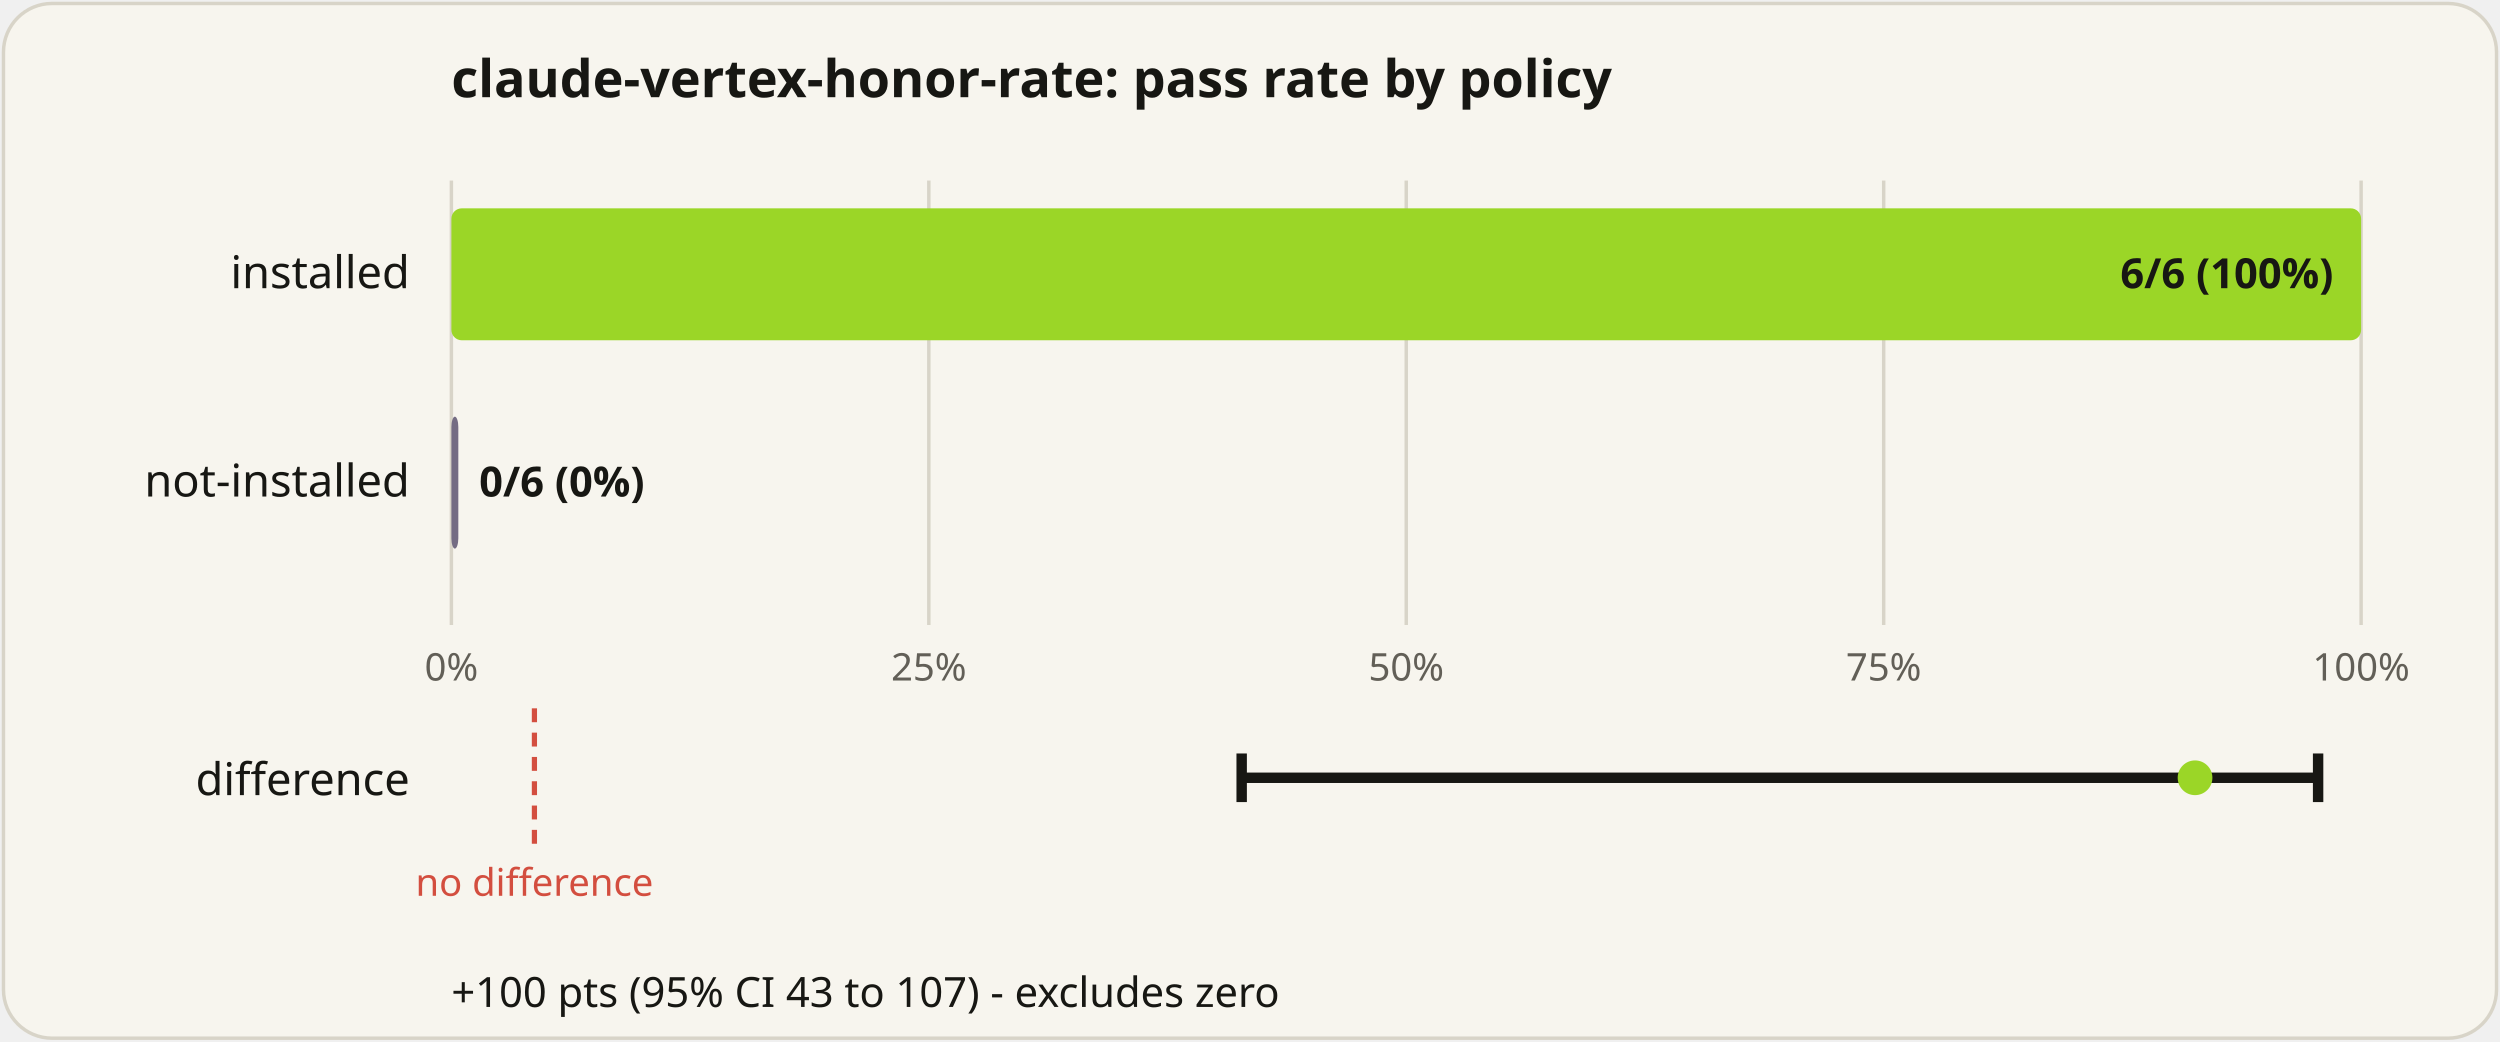
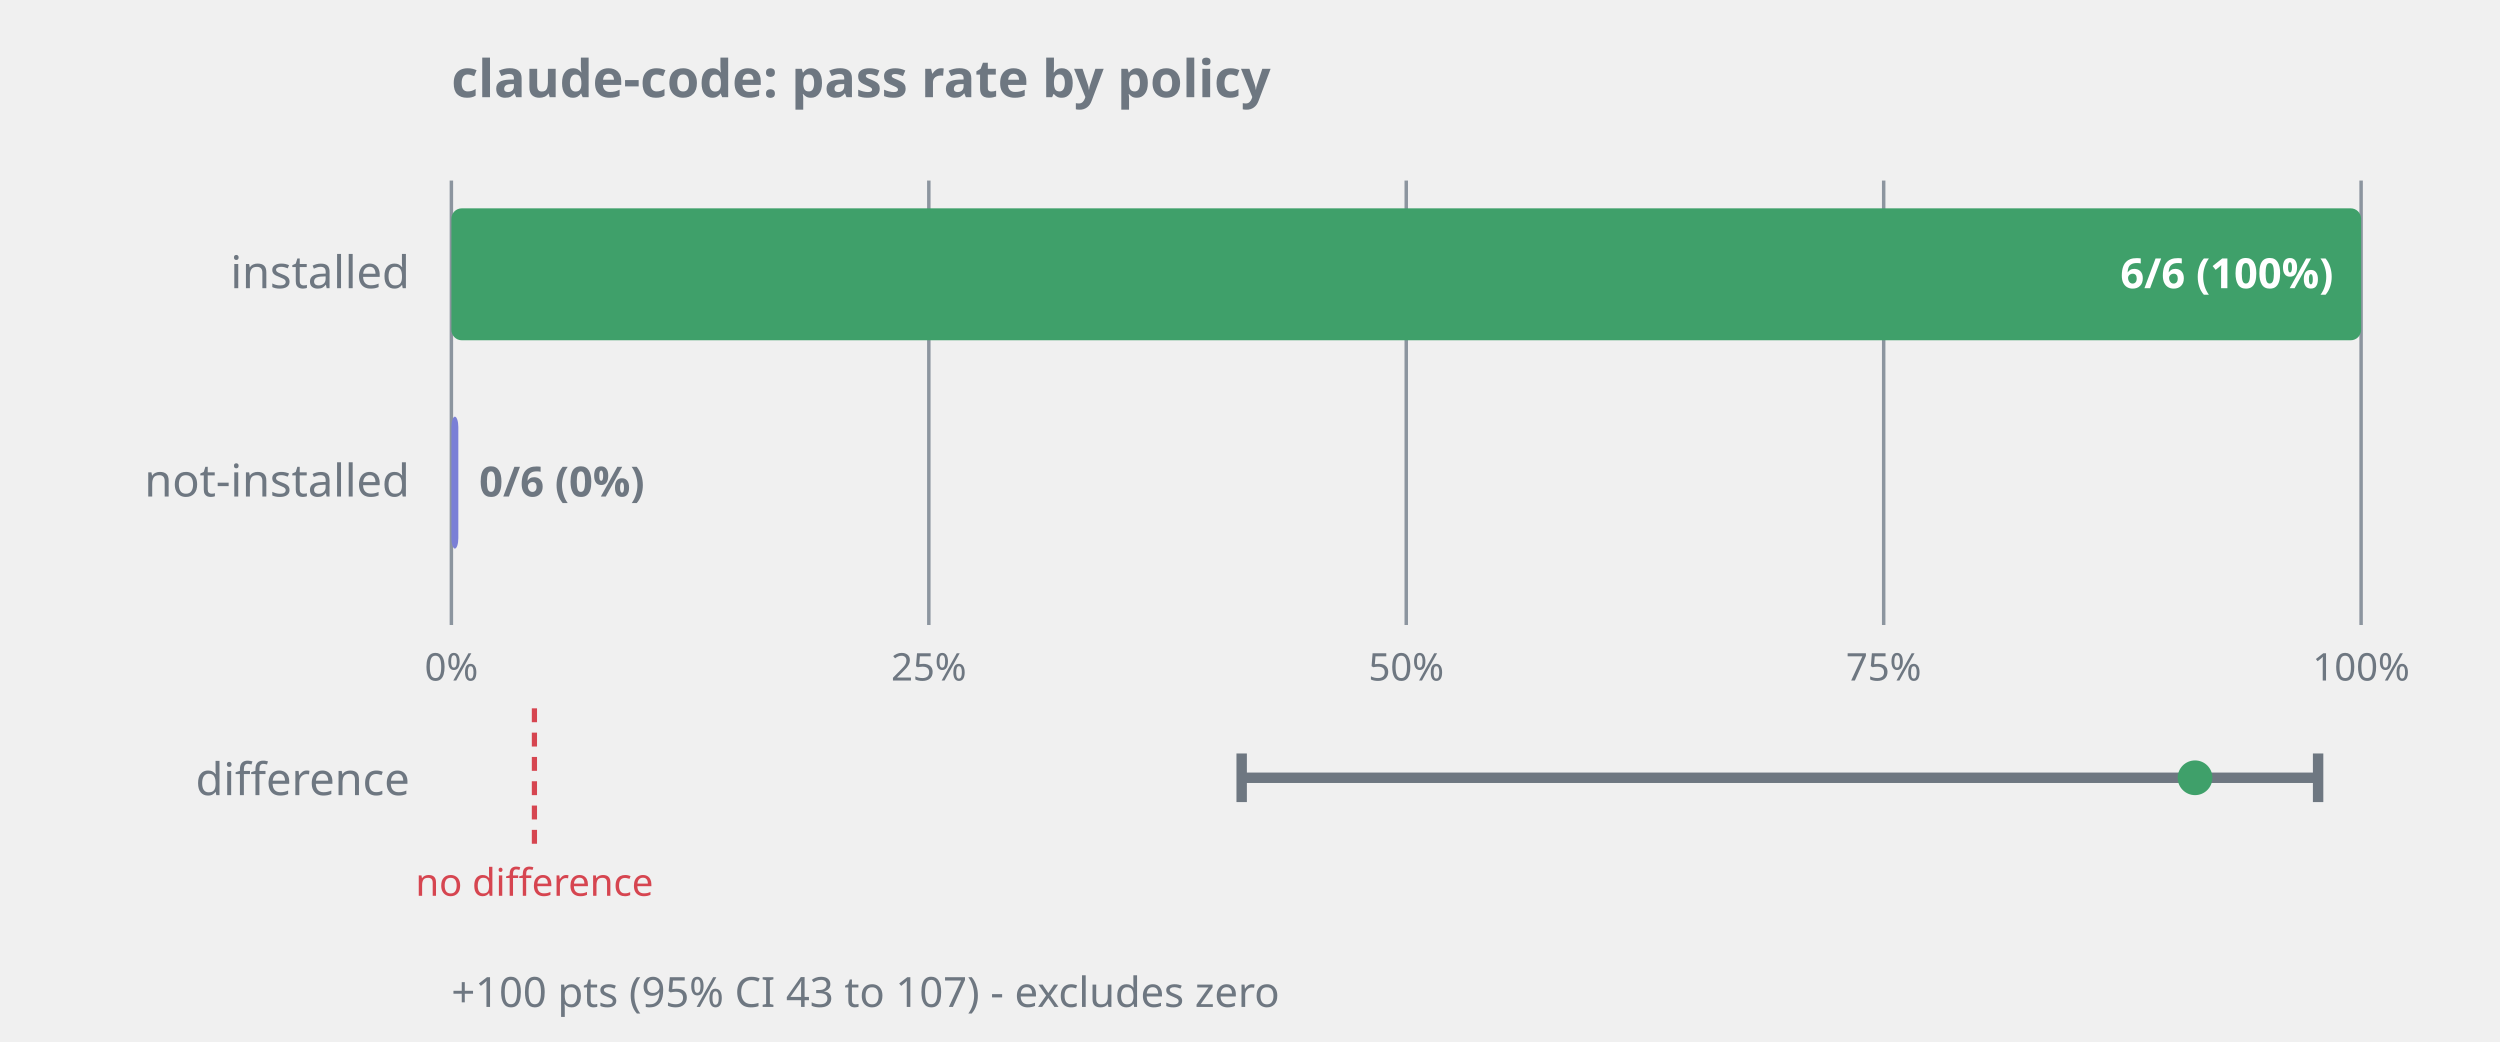
<svg xmlns="http://www.w3.org/2000/svg" viewBox="0 0 720 300" width="720" height="300" role="img" aria-label="Pass rate by policy with 95% confidence interval on the difference">
-   <rect x="1" y="1" width="718" height="298" rx="14" fill="#F7F5EE" stroke="#D8D4C8" />
-   <text x="130" y="28" font-family="system-ui,sans-serif" font-size="15" font-weight="600" fill="#171713">claude-vertex-honor-rate: pass rate by policy</text>
-   <line x1="130" y1="52" x2="130" y2="180" stroke="#D8D4C8" stroke-width="1" />
-   <text x="130" y="196" font-family="system-ui,sans-serif" font-size="11" fill="#625F57" text-anchor="middle">0%</text>
-   <line x1="267.5" y1="52" x2="267.5" y2="180" stroke="#D8D4C8" stroke-width="1" />
-   <text x="267.5" y="196" font-family="system-ui,sans-serif" font-size="11" fill="#625F57" text-anchor="middle">25%</text>
-   <line x1="405" y1="52" x2="405" y2="180" stroke="#D8D4C8" stroke-width="1" />
-   <text x="405" y="196" font-family="system-ui,sans-serif" font-size="11" fill="#625F57" text-anchor="middle">50%</text>
-   <line x1="542.5" y1="52" x2="542.5" y2="180" stroke="#D8D4C8" stroke-width="1" />
-   <text x="542.5" y="196" font-family="system-ui,sans-serif" font-size="11" fill="#625F57" text-anchor="middle">75%</text>
-   <line x1="680" y1="52" x2="680" y2="180" stroke="#D8D4C8" stroke-width="1" />
-   <text x="680" y="196" font-family="system-ui,sans-serif" font-size="11" fill="#625F57" text-anchor="middle">100%</text>
-   <text x="118" y="83" font-family="system-ui,sans-serif" font-size="13" fill="#171713" text-anchor="end">installed</text>
-   <rect x="130" y="60" width="550" height="38" fill="#9BD627" rx="3" />
-   <text x="672" y="83" font-family="system-ui,sans-serif" font-size="12" font-weight="600" fill="#171713" text-anchor="end">6/6 (100%)</text>
-   <text x="118" y="143" font-family="system-ui,sans-serif" font-size="13" fill="#171713" text-anchor="end">not-installed</text>
-   <rect x="130" y="120" width="2" height="38" fill="#746C83" rx="3" />
-   <text x="138" y="143" font-family="system-ui,sans-serif" font-size="12" font-weight="600" fill="#171713">0/6 (0%)</text>
-   <text x="118" y="229" font-family="system-ui,sans-serif" font-size="13" fill="#171713" text-anchor="end">difference</text>
-   <line x1="357.602" y1="224" x2="667.615" y2="224" stroke="#171713" stroke-width="3" />
-   <line x1="357.602" y1="217" x2="357.602" y2="231" stroke="#171713" stroke-width="3" />
-   <line x1="667.615" y1="217" x2="667.615" y2="231" stroke="#171713" stroke-width="3" />
-   <circle cx="632.174" cy="224" r="5" fill="#9BD627" />
-   <line x1="153.913" y1="204" x2="153.913" y2="244" stroke="#D34E3F" stroke-width="1.5" stroke-dasharray="4 3" />
-   <text x="153.913" y="258" font-family="system-ui,sans-serif" font-size="11" fill="#D34E3F" text-anchor="middle">no difference</text>
-   <text x="130" y="290" font-family="system-ui,sans-serif" font-size="12" fill="#171713">+100 pts (95% CI 43 to 107) - excludes zero</text>
+   <rect x="1" y="1" width="718" height="298" rx="14" fill="none" />
+   <text x="130" y="28" font-family="system-ui,sans-serif" font-size="15" font-weight="600" fill="#6e7781">claude-code: pass rate by policy</text>
+   <line x1="130" y1="52" x2="130" y2="180" stroke="#8c959f" stroke-width="1" />
+   <text x="130" y="196" font-family="system-ui,sans-serif" font-size="11" fill="#6e7781" text-anchor="middle">0%</text>
+   <line x1="267.5" y1="52" x2="267.5" y2="180" stroke="#8c959f" stroke-width="1" />
+   <text x="267.5" y="196" font-family="system-ui,sans-serif" font-size="11" fill="#6e7781" text-anchor="middle">25%</text>
+   <line x1="405" y1="52" x2="405" y2="180" stroke="#8c959f" stroke-width="1" />
+   <text x="405" y="196" font-family="system-ui,sans-serif" font-size="11" fill="#6e7781" text-anchor="middle">50%</text>
+   <line x1="542.5" y1="52" x2="542.5" y2="180" stroke="#8c959f" stroke-width="1" />
+   <text x="542.5" y="196" font-family="system-ui,sans-serif" font-size="11" fill="#6e7781" text-anchor="middle">75%</text>
+   <line x1="680" y1="52" x2="680" y2="180" stroke="#8c959f" stroke-width="1" />
+   <text x="680" y="196" font-family="system-ui,sans-serif" font-size="11" fill="#6e7781" text-anchor="middle">100%</text>
+   <text x="118" y="83" font-family="system-ui,sans-serif" font-size="13" fill="#6e7781" text-anchor="end">installed</text>
+   <rect x="130" y="60" width="550" height="38" fill="#3fa06a" rx="3" />
+   <text x="672" y="83" font-family="system-ui,sans-serif" font-size="12" font-weight="600" fill="#ffffff" text-anchor="end">6/6 (100%)</text>
+   <text x="118" y="143" font-family="system-ui,sans-serif" font-size="13" fill="#6e7781" text-anchor="end">not-installed</text>
+   <rect x="130" y="120" width="2" height="38" fill="#7a7fd6" rx="3" />
+   <text x="138" y="143" font-family="system-ui,sans-serif" font-size="12" font-weight="600" fill="#6e7781">0/6 (0%)</text>
+   <text x="118" y="229" font-family="system-ui,sans-serif" font-size="13" fill="#6e7781" text-anchor="end">difference</text>
+   <line x1="357.602" y1="224" x2="667.615" y2="224" stroke="#6e7781" stroke-width="3" />
+   <line x1="357.602" y1="217" x2="357.602" y2="231" stroke="#6e7781" stroke-width="3" />
+   <line x1="667.615" y1="217" x2="667.615" y2="231" stroke="#6e7781" stroke-width="3" />
+   <circle cx="632.174" cy="224" r="5" fill="#3fa06a" />
+   <line x1="153.913" y1="204" x2="153.913" y2="244" stroke="#d64550" stroke-width="1.5" stroke-dasharray="4 3" />
+   <text x="153.913" y="258" font-family="system-ui,sans-serif" font-size="11" fill="#d64550" text-anchor="middle">no difference</text>
+   <text x="130" y="290" font-family="system-ui,sans-serif" font-size="12" fill="#6e7781">+100 pts (95% CI 43 to 107) - excludes zero</text>
</svg>
